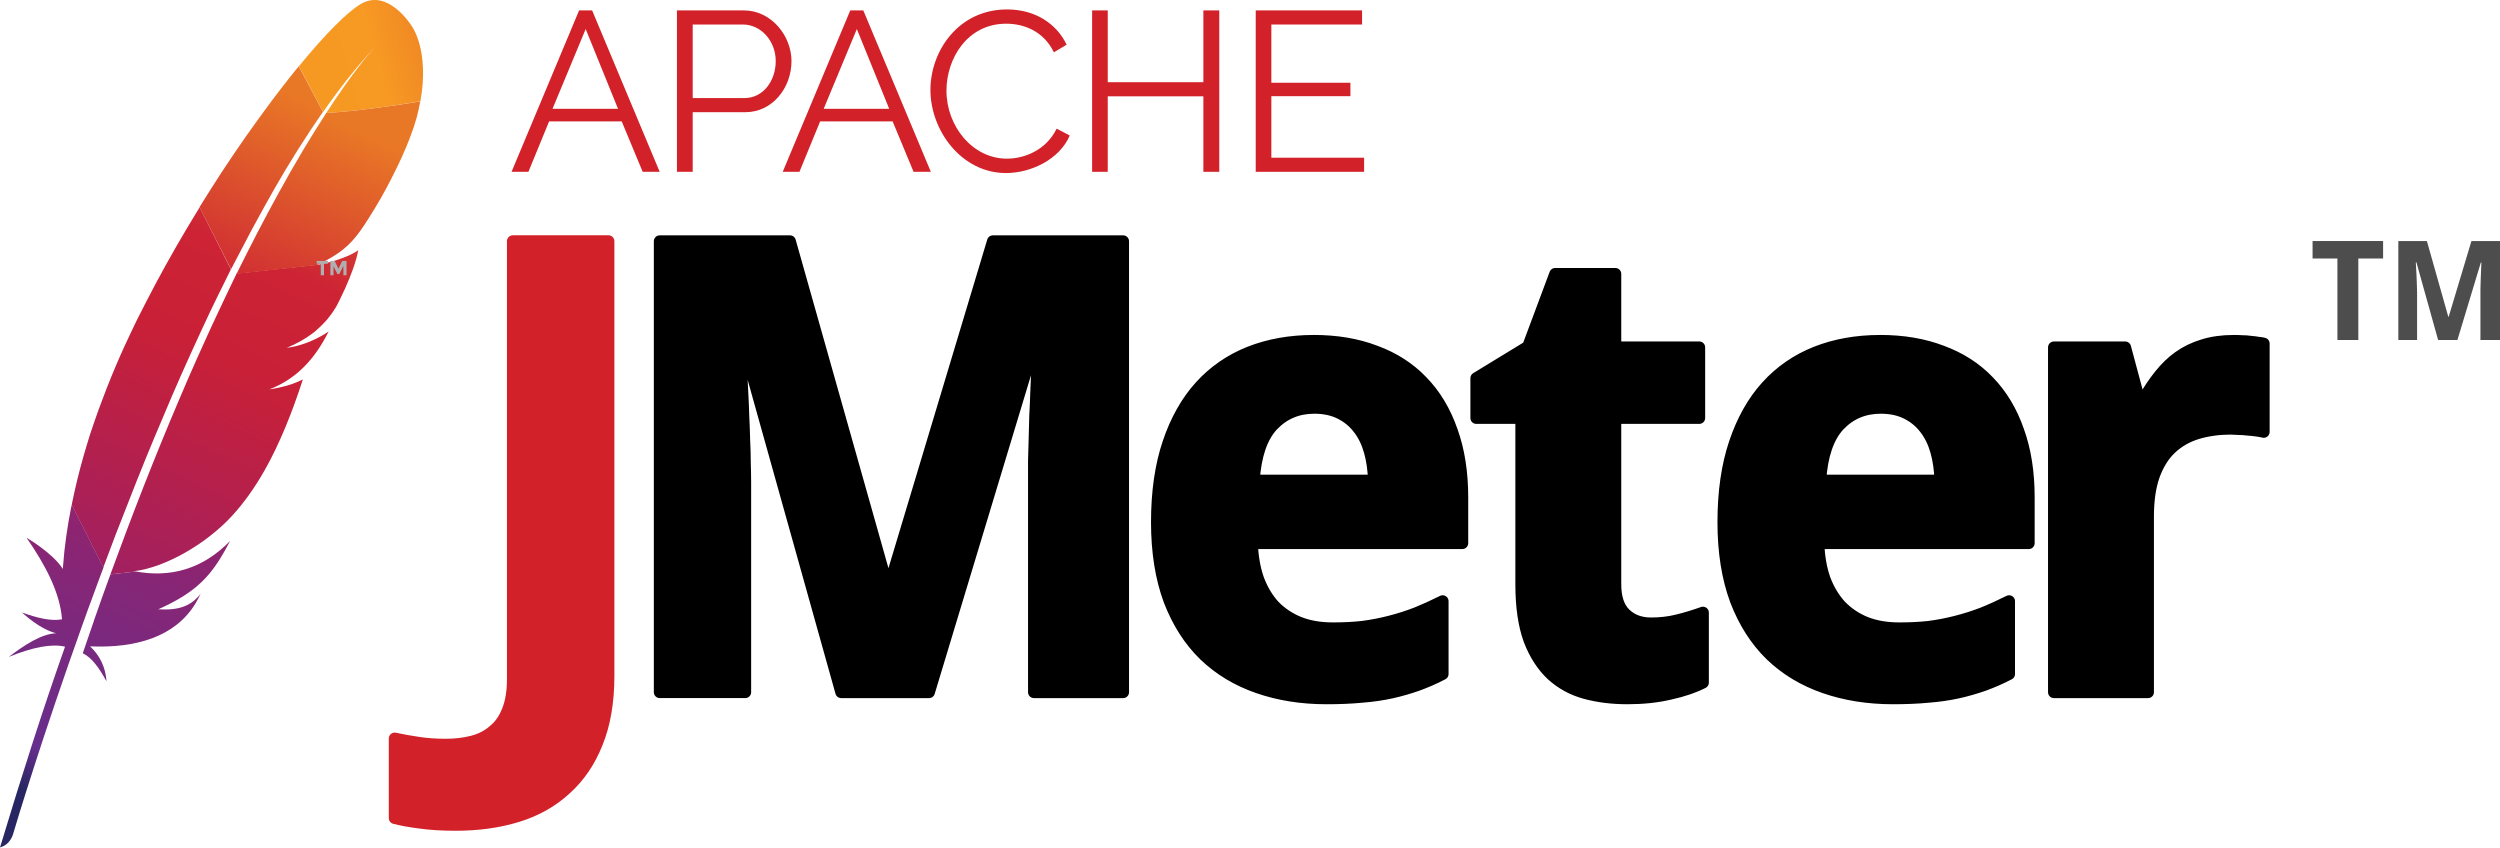
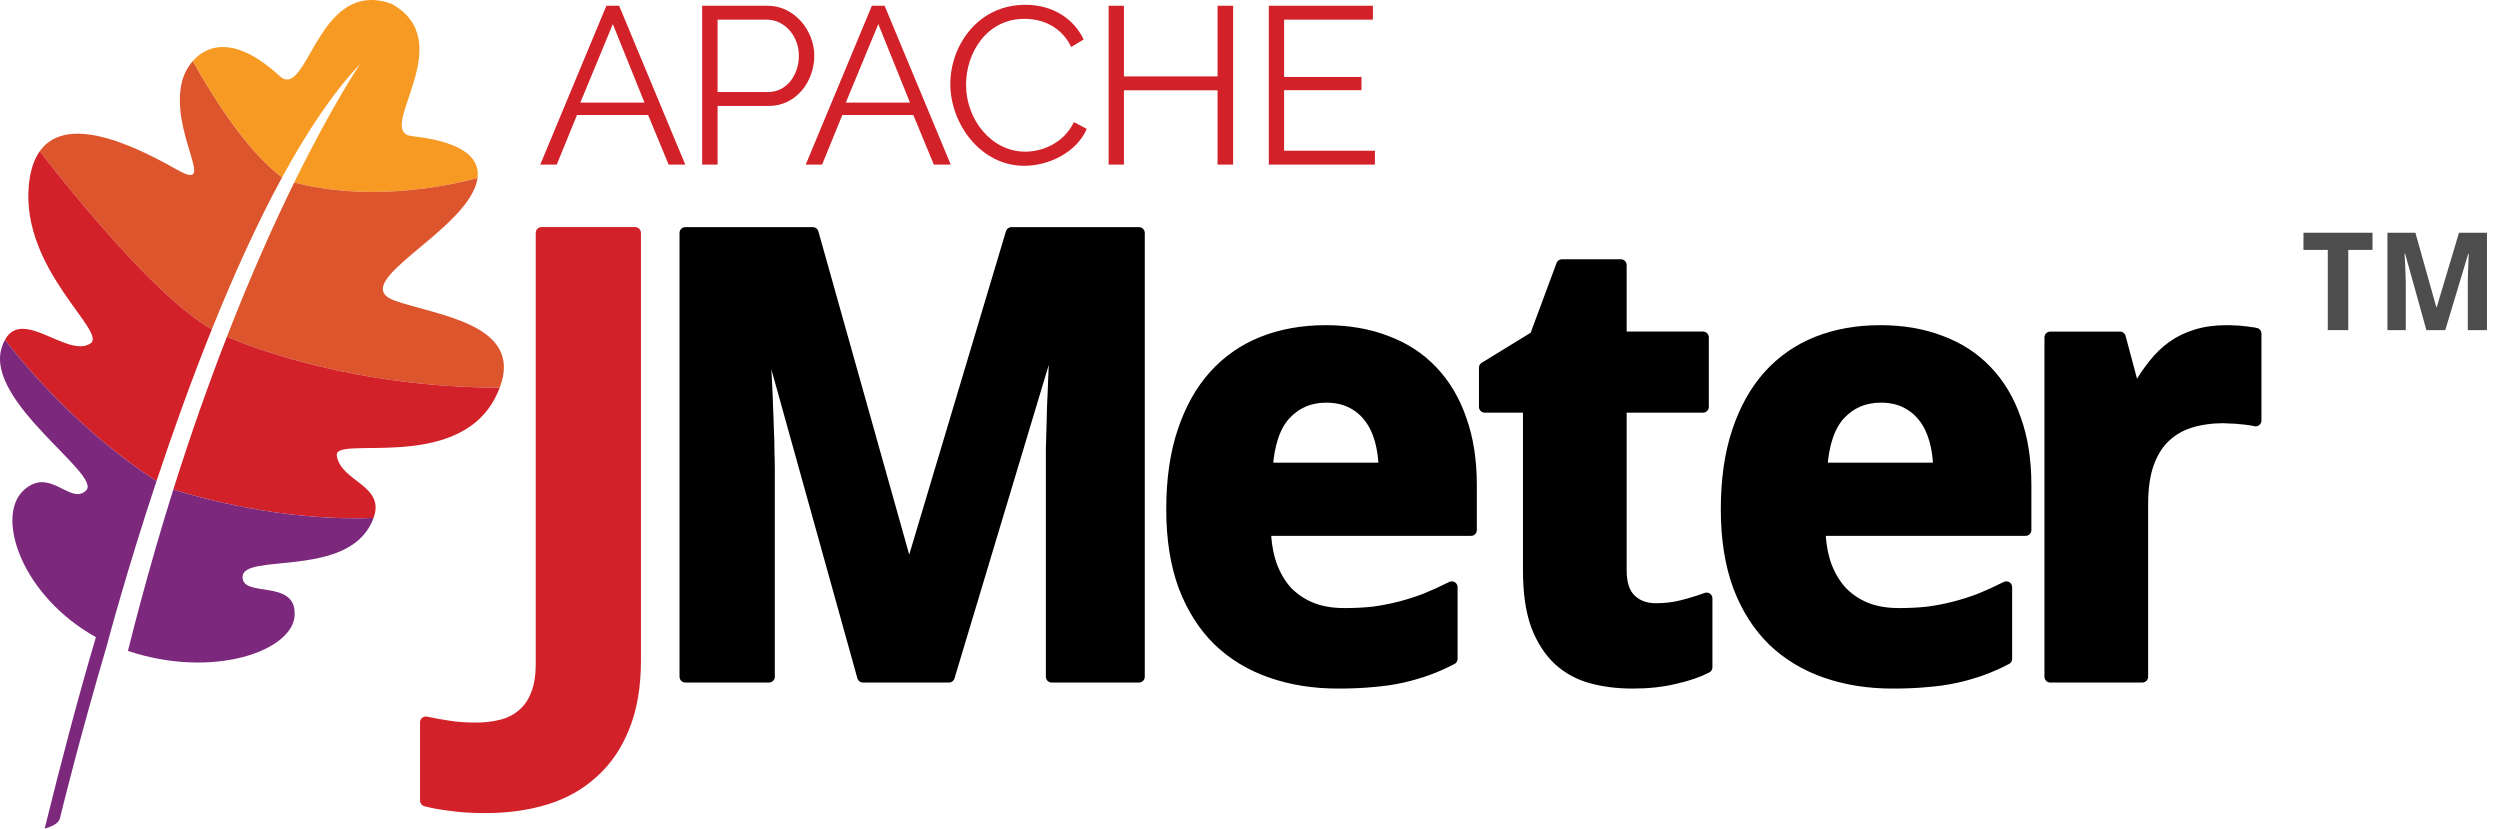
- <svg xmlns="http://www.w3.org/2000/svg" xmlns:xlink="http://www.w3.org/1999/xlink" width="260.479" height="88.298" id="svg2" version="1.1">
+ <svg xmlns="http://www.w3.org/2000/svg" xmlns:xlink="http://www.w3.org/1999/xlink" width="264.675" height="87.735" id="svg2" version="1.1" xml:space="preserve">
  <defs id="colors">
-     <linearGradient id="Label.foreground" fallback="textText">
-       <stop offset="0" stop-color="#000000" />
-       <stop offset="1" stop-color="#000000" />
+     <linearGradient id="Label.foreground" fallback="textText" gradientTransform="matrix(1.837,0,0,0.5387021,4.467414,0)" x1="270.273" y1="438.781" x2="360.966" y2="438.781" gradientUnits="userSpaceOnUse">
+       <stop offset="0" stop-color="#000000" id="stop1" />
+       <stop offset="1" stop-color="#000000" id="stop2" />
    </linearGradient>
    <linearGradient id="Label.disabledForeground" fallback="textInactiveText Button.disabledText">
-       <stop offset="0" stop-color="#4d4d4d" />
-       <stop offset="1" stop-color="#4d4d4d" />
+       <stop offset="0" stop-color="#4d4d4d" id="stop3" />
+       <stop offset="1" stop-color="#4d4d4d" id="stop4" />
    </linearGradient>
+     <style id="style1">
+       .cls-1 {
+         fill: #7c297d;
+       }
+ 
+       .cls-2 {
+         fill: #f79a23;
+       }
+ 
+       .cls-3 {
+         fill: #dd552c;
+       }
+ 
+       .cls-4 {
+         fill: #d22128;
+       }
+     </style>
+     <linearGradient xlink:href="#Label.disabledForeground" id="linearGradient4" gradientTransform="scale(0.8442288,1.184513)" x1="765.654" y1="123.163" x2="786.907" y2="123.163" gradientUnits="userSpaceOnUse" />
+     <linearGradient xlink:href="#Label.disabledForeground" id="linearGradient5" gradientTransform="scale(1.013588,0.9865946)" x1="659.247" y1="147.87" x2="684.763" y2="147.87" gradientUnits="userSpaceOnUse" />
  </defs>
  <defs id="defs4">
-     <linearGradient xlink:href="#SVGID_1_" id="linearGradient3736" gradientUnits="userSpaceOnUse" gradientTransform="matrix(0.4226,-0.9063,0.9063,0.4226,4226.976,-6584.594)" x1="-7708.797" y1="-803.36" x2="-7633.153" y2="-714.907" />
-     <linearGradient xlink:href="#SVGID_2_" id="linearGradient3738" gradientUnits="userSpaceOnUse" gradientTransform="matrix(0.4226,-0.9063,0.9063,0.4226,4226.976,-6584.594)" x1="-8268.639" y1="-813.123" x2="-7728.958" y2="-813.123" />
-     <linearGradient xlink:href="#SVGID_3_" id="linearGradient3740" gradientUnits="userSpaceOnUse" gradientTransform="matrix(0.4226,-0.9063,0.9063,0.4226,4226.976,-6584.594)" x1="-8203.492" y1="-758.994" x2="-7881.895" y2="-758.994" />
-     <linearGradient xlink:href="#SVGID_4_" id="linearGradient3742" gradientUnits="userSpaceOnUse" gradientTransform="matrix(0.4226,-0.9063,0.9063,0.4226,4226.976,-6584.594)" x1="-8238.328" y1="-818.152" x2="-7698.647" y2="-818.152" />
-     <linearGradient xlink:href="#SVGID_5_" id="linearGradient3744" gradientUnits="userSpaceOnUse" gradientTransform="matrix(0.4226,-0.9063,0.9063,0.4226,4226.976,-6584.594)" x1="-8198.968" y1="-810.851" x2="-7915.35" y2="-810.851" />
-     <linearGradient xlink:href="#SVGID_6_" id="linearGradient3746" gradientUnits="userSpaceOnUse" gradientTransform="matrix(0.4226,-0.9063,0.9063,0.4226,4226.976,-6584.594)" x1="-8238.328" y1="-762.297" x2="-7698.647" y2="-762.297" />
-     <linearGradient xlink:href="#SVGID_7_" id="linearGradient3748" gradientUnits="userSpaceOnUse" gradientTransform="matrix(0.4226,-0.9063,0.9063,0.4226,4226.976,-6584.594)" x1="-8271.806" y1="-765.071" x2="-7732.125" y2="-765.071" />
-     <linearGradient xlink:href="#SVGID_8_" id="linearGradient3750" gradientUnits="userSpaceOnUse" gradientTransform="matrix(0.4226,-0.9063,0.9063,0.4226,4226.976,-6584.594)" x1="-8238.328" y1="-745.685" x2="-7698.647" y2="-745.685" />
-     <linearGradient xlink:href="#SVGID_9_" id="linearGradient3752" gradientUnits="userSpaceOnUse" gradientTransform="matrix(0.4226,-0.9063,0.9063,0.4226,4226.976,-6584.594)" x1="-8238.328" y1="-747.586" x2="-7698.647" y2="-747.586" />
-     <linearGradient xlink:href="#SVGID_10_" id="linearGradient3754" gradientUnits="userSpaceOnUse" gradientTransform="matrix(0.4226,-0.9063,0.9063,0.4226,4226.976,-6584.594)" x1="-7935.143" y1="-747.967" x2="-7815.856" y2="-747.967" />
    <linearGradient xlink:href="#SVGID_5_" id="linearGradient9387" x1="580.104" y1="215.967" x2="634.469" y2="215.967" gradientUnits="userSpaceOnUse" />
    <linearGradient xlink:href="#SVGID_5_" id="linearGradient9389" x1="496.007" y1="216.752" x2="574.7" y2="216.752" gradientUnits="userSpaceOnUse" />
    <linearGradient xlink:href="#SVGID_5_" id="linearGradient9391" x1="433.142" y1="208.237" x2="491.823" y2="208.237" gradientUnits="userSpaceOnUse" />
    <linearGradient xlink:href="#SVGID_5_" id="linearGradient9393" x1="351.912" y1="216.752" x2="430.605" y2="216.752" gradientUnits="userSpaceOnUse" />
    <linearGradient xlink:href="#SVGID_5_" id="linearGradient9395" x1="225.437" y1="203.293" x2="344.311" y2="203.293" gradientUnits="userSpaceOnUse" />
  </defs>
-   <g id="layer1" transform="translate(-433.5881,-211.8528)">
+   <g id="layer1" transform="translate(-429.3917,-212.328)">
    <g id="g3347" transform="matrix(0.610567,0,0,0.610567,-671.8199,122.7514)" />
    <g id="g3349" transform="matrix(0.610567,0,0,0.610567,-671.8199,122.7514)" />
    <g id="g3351" transform="matrix(0.610567,0,0,0.610567,-671.8199,122.7514)" />
    <g id="g3353" transform="matrix(0.610567,0,0,0.610567,-671.8199,122.7514)" />
    <g id="g3355" transform="matrix(0.610567,0,0,0.610567,-671.8199,122.7514)" />
    <g id="g3357" transform="matrix(0.610567,0,0,0.610567,-671.8199,122.7514)" />
-     <g id="g3203" transform="matrix(0.164865,0,0,0.164865,427.1254,209.0463)">
-       <linearGradient id="SVGID_1_" gradientUnits="userSpaceOnUse" x1="-7708.797" y1="-803.36" x2="-7633.153" y2="-714.907" gradientTransform="matrix(0.4226,-0.9063,0.9063,0.4226,4226.976,-6584.594)">
-         <stop offset="0" style="stop-color:#F69923" id="stop3206" />
-         <stop offset="0.312" style="stop-color:#F79A23" id="stop3208" />
-         <stop offset="0.838" style="stop-color:#E97826" id="stop3210" />
-       </linearGradient>
-       <path style="fill:url(#linearGradient3736)" d="m 267.1,19.6 c -8.4,5 -22.4,19 -39,39.3 l 15.3,28.9 c 10.7,-15.4 21.7,-29.2 32.7,-41 0.8,-0.9 1.3,-1.4 1.3,-1.4 -0.4,0.5 -0.9,0.9 -1.3,1.4 -3.6,3.9 -14.4,16.5 -30.7,41.6 15.7,-0.8 39.8,-4 59.5,-7.4 5.9,-32.8 -5.7,-47.8 -5.7,-47.8 0,0 -14.8,-23.9 -32.1,-13.6 z" id="path3212" />
-       <path style="fill:none" d="m 241.1,184.4 c 0.1,0 0.2,0 0.3,-0.1 l -2.2,0.2 c -0.1,0.1 -0.3,0.1 -0.4,0.2 0.8,-0.1 1.6,-0.2 2.3,-0.3 z" id="path3214" />
-       <path style="fill:none" d="m 225.5,236.1 c -1.2,0.3 -2.5,0.5 -3.8,0.7 1.3,-0.2 2.6,-0.4 3.8,-0.7 z" id="path3216" />
-       <path style="fill:none" d="m 119.3,352.2 c 0.2,-0.4 0.3,-0.9 0.5,-1.3 3.4,-8.9 6.7,-17.5 10,-26 3.7,-9.4 7.4,-18.6 11,-27.5 3.8,-9.3 7.6,-18.4 11.3,-27.1 3.9,-9.2 7.7,-18 11.5,-26.5 3.1,-6.9 6.1,-13.6 9.1,-20.1 1,-2.2 2,-4.3 3,-6.4 2,-4.2 3.9,-8.3 5.8,-12.3 1.8,-3.7 3.5,-7.3 5.2,-10.9 0.6,-1.2 1.2,-2.4 1.7,-3.5 0.1,-0.2 0.2,-0.4 0.3,-0.6 l -1.9,0.2 -1.5,-2.9 c -0.1,0.3 -0.3,0.6 -0.4,0.9 -2.7,5.3 -5.4,10.7 -8,16.2 -1.5,3.1 -3,6.3 -4.6,9.5 -4.2,8.8 -8.3,17.6 -12.3,26.6 -4.1,9 -8.1,18.1 -12,27.1 -3.9,8.9 -7.6,17.8 -11.3,26.7 -3.7,8.9 -7.3,17.7 -10.8,26.5 -3.7,9.2 -7.3,18.3 -10.7,27.3 -0.8,2 -1.6,4.1 -2.3,6.1 -2.8,7.3 -5.5,14.4 -8.1,21.5 l 2.4,4.7 2.1,-0.2 c 0.1,-0.2 0.2,-0.4 0.2,-0.6 3.1,-9.5 6.5,-18.6 9.8,-27.4 z" id="path3218" />
-       <path style="fill:none" d="m 220.7,236.9 0,0 c 0,0 0,0 0,0 0,0 0,0 0,0 z" id="path3220" />
-       <path style="fill:#be202e" d="m 215.6,262.2 c -2,0.4 -4,0.7 -6,1 0,0 0,0 0,0 1,-0.1 2.1,-0.3 3.1,-0.5 1,-0.1 2,-0.3 2.9,-0.5 z" id="path3222" />
-       <path style="opacity:0.35;fill:#be202e" d="m 215.6,262.2 c -2,0.4 -4,0.7 -6,1 0,0 0,0 0,0 1,-0.1 2.1,-0.3 3.1,-0.5 1,-0.1 2,-0.3 2.9,-0.5 z" id="path3224" />
-       <path style="fill:#be202e" d="m 220.8,236.9 c 0,0 0,0 0,0 -0.1,0 -0.1,0 0,0 0.3,0 0.6,-0.1 0.9,-0.1 1.3,-0.2 2.6,-0.4 3.8,-0.7 -1.5,0.3 -3.1,0.5 -4.7,0.8 l 0,0 0,0 z" id="path3226" />
-       <path style="opacity:0.35;fill:#be202e" d="m 220.8,236.9 c 0,0 0,0 0,0 -0.1,0 -0.1,0 0,0 0.3,0 0.6,-0.1 0.9,-0.1 1.3,-0.2 2.6,-0.4 3.8,-0.7 -1.5,0.3 -3.1,0.5 -4.7,0.8 l 0,0 0,0 z" id="path3228" />
-       <linearGradient id="SVGID_2_" gradientUnits="userSpaceOnUse" x1="-8268.639" y1="-813.123" x2="-7728.958" y2="-813.123" gradientTransform="matrix(0.4226,-0.9063,0.9063,0.4226,4226.976,-6584.594)">
-         <stop offset="0.323" style="stop-color:#9E2064" id="stop3231" />
-         <stop offset="0.63" style="stop-color:#C92037" id="stop3233" />
-         <stop offset="0.751" style="stop-color:#CD2335" id="stop3235" />
-         <stop offset="1" style="stop-color:#E97826" id="stop3237" />
-       </linearGradient>
-       <path style="fill:url(#linearGradient3738)" d="m 198.2,162.4 c 4.7,-8.7 9.4,-17.2 14.1,-25.5 4.9,-8.6 9.9,-16.9 15,-25 0.3,-0.5 0.6,-1 0.9,-1.4 5,-7.9 10,-15.5 15.1,-22.8 L 228,58.9 c -1.1,1.4 -2.3,2.8 -3.5,4.3 -4.4,5.5 -9,11.4 -13.7,17.7 -5.3,7.1 -10.7,14.6 -16.3,22.5 -5.1,7.3 -10.3,15 -15.5,22.9 -4.4,6.8 -8.8,13.7 -13.2,20.8 -0.2,0.3 -0.3,0.5 -0.5,0.8 l 19.9,39.3 c 4.4,-8.3 8.7,-16.6 13,-24.8 z" id="path3239" />
-       <linearGradient id="SVGID_3_" gradientUnits="userSpaceOnUse" x1="-8203.492" y1="-758.994" x2="-7881.895" y2="-758.994" gradientTransform="matrix(0.4226,-0.9063,0.9063,0.4226,4226.976,-6584.594)">
-         <stop offset="0" style="stop-color:#282662" id="stop3242" />
-         <stop offset="9.548390e-02" style="stop-color:#662E8D" id="stop3244" />
-         <stop offset="0.788" style="stop-color:#9F2064" id="stop3246" />
-         <stop offset="0.949" style="stop-color:#CD2032" id="stop3248" />
-       </linearGradient>
-       <path style="fill:url(#linearGradient3740)" d="m 107.5,384.1 c -2.6,7.2 -5.3,14.6 -7.9,22.2 0,0.1 -0.1,0.2 -0.1,0.3 -0.4,1.1 -0.8,2.1 -1.1,3.2 -1.8,5.1 -3.3,9.7 -6.9,20.1 5.9,2.7 10.6,9.7 15,17.7 -0.5,-8.3 -3.9,-16.1 -10.4,-22.1 28.9,1.3 53.9,-6 66.7,-27.2 1.1,-1.9 2.2,-3.9 3.2,-6 -5.9,7.4 -13.1,10.6 -26.8,9.8 0,0 -0.1,0 -0.1,0 0,0 0.1,0 0.1,0 20.1,-9 30.2,-17.7 39.1,-32 2.1,-3.4 4.2,-7.1 6.3,-11.2 -17.6,18.1 -38,23.2 -59.5,19.3 L 109,380 c -0.5,1.4 -1,2.7 -1.5,4.1 z" id="path3250" />
-       <linearGradient id="SVGID_4_" gradientUnits="userSpaceOnUse" x1="-8238.328" y1="-818.152" x2="-7698.647" y2="-818.152" gradientTransform="matrix(0.4226,-0.9063,0.9063,0.4226,4226.976,-6584.594)">
-         <stop offset="0.323" style="stop-color:#9E2064" id="stop3253" />
-         <stop offset="0.63" style="stop-color:#C92037" id="stop3255" />
-         <stop offset="0.751" style="stop-color:#CD2335" id="stop3257" />
-         <stop offset="1" style="stop-color:#E97826" id="stop3259" />
-       </linearGradient>
-       <path style="fill:url(#linearGradient3742)" d="m 115,348 c 3.5,-9 7.1,-18.1 10.7,-27.3 3.5,-8.8 7.1,-17.6 10.8,-26.5 3.7,-8.9 7.5,-17.8 11.3,-26.7 3.9,-9.1 7.9,-18.1 12,-27.1 4,-8.9 8.2,-17.8 12.3,-26.6 1.5,-3.2 3,-6.3 4.6,-9.5 2.6,-5.4 5.3,-10.8 8,-16.2 0.1,-0.3 0.3,-0.6 0.4,-0.9 L 165.4,148 c -0.3,0.5 -0.6,1.1 -1,1.6 -4.6,7.6 -9.3,15.3 -13.8,23.2 -4.6,8 -9.1,16.1 -13.5,24.4 -3.7,7 -7.3,14 -10.9,21.1 -0.7,1.4 -1.4,2.9 -2.1,4.3 -4.3,8.9 -8.3,17.6 -11.8,25.9 -4,9.4 -7.5,18.4 -10.6,26.9 -2,5.6 -3.9,11 -5.6,16.2 -1.4,4.4 -2.7,8.9 -4,13.3 -3,10.4 -5.5,20.8 -7.6,31.2 l 20,39.5 c 2.6,-7.1 5.4,-14.2 8.1,-21.5 0.8,-2 1.6,-4 2.4,-6.1 z" id="path3261" />
-       <linearGradient id="SVGID_5_" gradientUnits="userSpaceOnUse" x1="-8198.968" y1="-810.851" x2="-7915.35" y2="-810.851" gradientTransform="matrix(0.4226,-0.9063,0.9063,0.4226,4226.976,-6584.594)">
-         <stop offset="0" style="stop-color:#282662" id="stop3264" />
-         <stop offset="9.548390e-02" style="stop-color:#662E8D" id="stop3266" />
-         <stop offset="0.788" style="stop-color:#9F2064" id="stop3268" />
-         <stop offset="0.949" style="stop-color:#CD2032" id="stop3270" />
-       </linearGradient>
-       <path style="fill:url(#linearGradient3744)" d="m 84.2,337.5 c -2.5,12.6 -4.3,25.2 -5.2,37.8 0,0.4 -0.1,0.9 -0.1,1.3 -6.2,-10 -23,-19.8 -22.9,-19.7 12,17.4 21.1,34.6 22.4,51.5 -6.4,1.3 -15.2,-0.6 -25.3,-4.3 10.6,9.7 18.5,12.4 21.6,13.1 -9.7,0.6 -19.8,7.3 -30,15 14.9,-6.1 27,-8.5 35.6,-6.5 -13.7,38.7 -27.4,81.5 -41.1,126.9 4.2,-1.2 6.7,-4.1 8.1,-7.9 2.4,-8.2 18.7,-62.2 44.1,-133.1 0.7,-2 1.5,-4 2.2,-6.1 0.2,-0.6 0.4,-1.1 0.6,-1.7 2.7,-7.4 5.5,-15 8.4,-22.8 0.7,-1.8 1.3,-3.5 2,-5.3 0,0 0,-0.1 0,-0.1 l -20,-39.5 c -0.2,0.5 -0.3,0.9 -0.4,1.4 z" id="path3272" />
-       <linearGradient id="SVGID_6_" gradientUnits="userSpaceOnUse" x1="-8238.328" y1="-762.297" x2="-7698.647" y2="-762.297" gradientTransform="matrix(0.4226,-0.9063,0.9063,0.4226,4226.976,-6584.594)">
-         <stop offset="0.323" style="stop-color:#9E2064" id="stop3275" />
-         <stop offset="0.63" style="stop-color:#C92037" id="stop3277" />
-         <stop offset="0.751" style="stop-color:#CD2335" id="stop3279" />
-         <stop offset="1" style="stop-color:#E97826" id="stop3281" />
-       </linearGradient>
-       <path style="fill:url(#linearGradient3746)" d="m 188.4,190.6 c -0.6,1.2 -1.1,2.3 -1.7,3.5 -1.7,3.6 -3.5,7.2 -5.2,10.9 -1.9,4 -3.8,8.1 -5.8,12.3 -1,2.1 -2,4.2 -3,6.4 -3,6.5 -6,13.2 -9.1,20.1 -3.8,8.5 -7.6,17.3 -11.5,26.5 -3.7,8.7 -7.5,17.8 -11.3,27.1 -3.6,8.9 -7.3,18 -11,27.5 -3.3,8.4 -6.6,17.1 -10,26 -0.2,0.4 -0.3,0.9 -0.5,1.3 -3.3,8.8 -6.7,17.9 -10.1,27.2 -0.1,0.2 -0.2,0.4 -0.2,0.6 l 16.1,-1.8 c -0.3,-0.1 -0.6,-0.1 -1,-0.2 19.3,-2.4 44.9,-16.8 61.4,-34.6 7.6,-8.2 14.5,-17.8 20.9,-29.1 4.8,-8.4 9.2,-17.7 13.5,-28.1 3.7,-9 7.3,-18.8 10.7,-29.4 -4.4,2.3 -9.5,4 -15.1,5.2 -1,0.2 -2,0.4 -3,0.6 -1,0.2 -2,0.3 -3.1,0.5 l 0,0 0,0 c 0,0 0,0 0,0 18,-6.9 29.3,-20.2 37.5,-36.6 -4.7,3.2 -12.4,7.4 -21.6,9.5 -1.2,0.3 -2.5,0.5 -3.8,0.7 -0.3,0 -0.6,0.1 -1,0.1 l 0,0 0,0 c 0,0 0,0 0,0 0,0 0,0 0,0 l 0,0 c 6.2,-2.6 11.5,-5.5 16.1,-9 1,-0.7 1.9,-1.5 2.8,-2.3 1.4,-1.2 2.7,-2.5 4,-3.8 0.8,-0.9 1.6,-1.7 2.4,-2.6 1.8,-2.1 3.5,-4.4 5,-6.9 0.5,-0.8 1,-1.5 1.4,-2.3 0.6,-1.2 1.2,-2.3 1.7,-3.4 2.5,-5 4.5,-9.5 6.1,-13.5 0.8,-2 1.5,-3.8 2.1,-5.5 0.2,-0.7 0.5,-1.3 0.7,-2 0.6,-1.9 1.2,-3.6 1.6,-5.1 0.6,-2.2 1,-4 1.2,-5.3 l 0,0 0,0 c -0.6,0.5 -1.3,1 -2.1,1.4 -5.4,3.2 -14.7,6.2 -22.2,7.6 l 14.8,-1.6 -14.8,1.6 c -0.1,0 -0.2,0 -0.3,0.1 -0.7,0.1 -1.5,0.2 -2.3,0.4 0.1,-0.1 0.3,-0.1 0.4,-0.2 l -50.6,5.5 c 0.1,0.4 0,0.6 -0.1,0.7 z" id="path3283" />
-       <linearGradient id="SVGID_7_" gradientUnits="userSpaceOnUse" x1="-8271.806" y1="-765.071" x2="-7732.125" y2="-765.071" gradientTransform="matrix(0.4226,-0.9063,0.9063,0.4226,4226.976,-6584.594)">
-         <stop offset="0.323" style="stop-color:#9E2064" id="stop3286" />
-         <stop offset="0.63" style="stop-color:#C92037" id="stop3288" />
-         <stop offset="0.751" style="stop-color:#CD2335" id="stop3290" />
-         <stop offset="1" style="stop-color:#E97826" id="stop3292" />
-       </linearGradient>
-       <path style="fill:url(#linearGradient3748)" d="m 245.4,88.4 c -4.5,6.9 -9.4,14.8 -14.7,23.6 -0.3,0.5 -0.6,0.9 -0.8,1.4 -4.6,7.7 -9.4,16.1 -14.5,25.4 -4.4,8 -9,16.5 -13.8,25.8 -4.2,8 -8.4,16.5 -12.9,25.5 l 50.6,-5.5 c 14.7,-6.8 21.3,-12.9 27.7,-21.8 1.7,-2.4 3.4,-5 5.1,-7.7 5.2,-8.1 10.3,-17 14.8,-25.9 4.4,-8.6 8.3,-17.1 11.2,-24.7 1.9,-4.9 3.4,-9.4 4.5,-13.4 0.9,-3.5 1.6,-6.8 2.2,-10 -19.6,3.3 -43.7,6.5 -59.4,7.3 z" id="path3294" />
-       <path style="fill:#be202e" d="m 212.7,262.8 c -1,0.2 -2,0.3 -3.1,0.5 l 0,0 c 1,-0.2 2,-0.4 3.1,-0.5 z" id="path3296" />
-       <path style="opacity:0.35;fill:#be202e" d="m 212.7,262.8 c -1,0.2 -2,0.3 -3.1,0.5 l 0,0 c 1,-0.2 2,-0.4 3.1,-0.5 z" id="path3298" />
-       <linearGradient id="SVGID_8_" gradientUnits="userSpaceOnUse" x1="-8238.328" y1="-745.685" x2="-7698.647" y2="-745.685" gradientTransform="matrix(0.4226,-0.9063,0.9063,0.4226,4226.976,-6584.594)">
-         <stop offset="0.323" style="stop-color:#9E2064" id="stop3301" />
-         <stop offset="0.63" style="stop-color:#C92037" id="stop3303" />
-         <stop offset="0.751" style="stop-color:#CD2335" id="stop3305" />
-         <stop offset="1" style="stop-color:#E97826" id="stop3307" />
-       </linearGradient>
-       <path style="fill:url(#linearGradient3750)" d="m 212.7,262.8 c -1,0.2 -2,0.3 -3.1,0.5 l 0,0 c 1,-0.2 2,-0.4 3.1,-0.5 z" id="path3309" />
-       <path style="fill:#be202e" d="m 220.7,236.9 c 0.3,0 0.6,-0.1 1,-0.1 -0.3,0 -0.6,0.1 -1,0.1 l 0,0 z" id="path3311" />
-       <path style="opacity:0.35;fill:#be202e" d="m 220.7,236.9 c 0.3,0 0.6,-0.1 1,-0.1 -0.3,0 -0.6,0.1 -1,0.1 l 0,0 z" id="path3313" />
-       <linearGradient id="SVGID_9_" gradientUnits="userSpaceOnUse" x1="-8238.328" y1="-747.586" x2="-7698.647" y2="-747.586" gradientTransform="matrix(0.4226,-0.9063,0.9063,0.4226,4226.976,-6584.594)">
-         <stop offset="0.323" style="stop-color:#9E2064" id="stop3316" />
-         <stop offset="0.63" style="stop-color:#C92037" id="stop3318" />
-         <stop offset="0.751" style="stop-color:#CD2335" id="stop3320" />
-         <stop offset="1" style="stop-color:#E97826" id="stop3322" />
-       </linearGradient>
-       <path style="fill:url(#linearGradient3752)" d="m 220.7,236.9 c 0.3,0 0.6,-0.1 1,-0.1 -0.3,0 -0.6,0.1 -1,0.1 l 0,0 z" id="path3324" />
-       <path style="fill:#be202e" d="m 220.8,236.9 c 0,0 0,0 0,0 l 0,0 0,0 0,0 c 0,0 0,0 0,0 z" id="path3326" />
-       <path style="opacity:0.35;fill:#be202e" d="m 220.8,236.9 c 0,0 0,0 0,0 l 0,0 0,0 0,0 c 0,0 0,0 0,0 z" id="path3328" />
-       <linearGradient id="SVGID_10_" gradientUnits="userSpaceOnUse" x1="-7935.143" y1="-747.967" x2="-7815.856" y2="-747.967" gradientTransform="matrix(0.4226,-0.9063,0.9063,0.4226,4226.976,-6584.594)">
-         <stop offset="0.323" style="stop-color:#9E2064" id="stop3331" />
-         <stop offset="0.63" style="stop-color:#C92037" id="stop3333" />
-         <stop offset="0.751" style="stop-color:#CD2335" id="stop3335" />
-         <stop offset="1" style="stop-color:#E97826" id="stop3337" />
-       </linearGradient>
-       <path style="fill:url(#linearGradient3754)" d="m 220.8,236.9 c 0,0 0,0 0,0 l 0,0 0,0 0,0 c 0,0 0,0 0,0 z" id="path3339" />
+     <path id="path3343" d="m 467.149,239.329 v 1.205 h -0.337 v -1.205 h -0.425 v -0.289 h 1.174 v 0.289 z" style="fill:#b0afb0;stroke-width:0.997" />
+     <path id="path3345" d="m 469.135,239.593 -0.4,0.816 h -0.2 l -0.4,-0.816 v 0.942 h -0.325 v -1.494 h 0.45 l 0.387,0.816 0.387,-0.816 h 0.45 v 1.494 h -0.325 v -0.942 z" style="fill:#b0afb0;stroke-width:0.997" />
+     <path id="path3718" style="font-style:normal;font-variant:normal;font-weight:bold;font-stretch:normal;font-size:160.722px;line-height:125%;font-family:'Droid Sans';-inkscape-font-specification:'Droid Sans Bold';letter-spacing:0px;word-spacing:0px;fill:#d22128;fill-opacity:1;stroke:#d22128;stroke-width:1.226;stroke-linejoin:round;stroke-miterlimit:4;stroke-dasharray:none;stroke-opacity:1" d="m 480.774,297.797 c -1.386,-10e-6 -2.601,-0.075 -3.645,-0.225 -1.045,-0.129 -1.929,-0.289 -2.654,-0.482 v -8.293 c 0.789,0.171 1.62,0.321 2.494,0.45 0.853,0.129 1.791,0.193 2.814,0.193 0.981,-1e-5 1.887,-0.107 2.718,-0.321 0.853,-0.214 1.588,-0.589 2.206,-1.125 0.64,-0.514 1.13,-1.211 1.471,-2.089 0.362,-0.879 0.544,-1.982 0.544,-3.311 v -45.612 h 9.913 v 45.29 c -2e-5,2.7 -0.394,5.025 -1.183,6.975 -0.767,1.95 -1.855,3.557 -3.262,4.822 -1.386,1.286 -3.048,2.229 -4.988,2.829 -1.94,0.6 -4.082,0.9 -6.427,0.9" />
+     <path fill="url(#Label.foreground)" stroke="url(#Label.foreground)" style="font-style:normal;font-variant:normal;font-weight:bold;font-stretch:normal;font-size:160.722px;line-height:125%;font-family:'Droid Sans';-inkscape-font-specification:'Droid Sans Bold';letter-spacing:0px;word-spacing:0px;fill:url(#Label.foreground);fill-opacity:1;stroke:url(#Label.foreground);stroke-width:1.226;stroke-linejoin:round;stroke-miterlimit:4;stroke-dasharray:none;stroke-opacity:1" d="m 501.946,236.987 v 46.987 h 8.862 v -21.862 c -4e-5,-0.6 -0.017,-1.272 -0.038,-2.022 -10e-6,-0.75 -0.021,-1.528 -0.064,-2.342 -0.021,-0.814 -0.046,-1.635 -0.089,-2.47 -0.021,-0.836 -0.059,-1.652 -0.102,-2.445 -0.085,-1.843 -0.19,-3.75 -0.318,-5.721 h 0.293 l 10.263,36.863 h 9.104 l 11.065,-36.799 h 0.255 c -0.064,1.95 -0.131,3.819 -0.216,5.619 -0.021,0.771 -0.059,1.566 -0.102,2.381 -0.021,0.814 -0.042,1.613 -0.064,2.406 -0.021,0.793 -0.042,1.546 -0.064,2.253 -4e-5,0.707 -4e-5,1.337 0,1.894 v 22.246 h 9.244 v -46.987 h -13.497 l -10.747,35.929 h -0.191 L 515.443,236.987 Z m 92.81,3.405 -2.814,7.577 -5.361,3.289 v 4.147 h 4.66 v 17.318 c 0,2.314 0.273,4.243 0.828,5.785 0.576,1.521 1.362,2.739 2.343,3.661 0.981,0.9 2.146,1.543 3.489,1.907 1.343,0.364 2.786,0.538 4.342,0.538 1.599,0 3.075,-0.152 4.418,-0.474 1.364,-0.3 2.496,-0.693 3.412,-1.165 v -7.296 c -0.895,0.321 -1.774,0.592 -2.648,0.806 -0.853,0.214 -1.766,0.32 -2.725,0.32 -1.109,10e-6 -2.005,-0.334 -2.687,-0.998 -0.682,-0.664 -1.019,-1.692 -1.019,-3.085 v -17.318 h 8.697 v -7.36 h -8.697 v -7.654 z m -25.033,6.976 c -2.43,4e-5 -4.643,0.398 -6.647,1.19 -1.983,0.793 -3.69,1.973 -5.119,3.558 -1.407,1.564 -2.509,3.531 -3.298,5.888 -0.789,2.357 -1.184,5.106 -1.184,8.256 0,3.107 0.433,5.826 1.286,8.141 0.874,2.293 2.085,4.2 3.642,5.721 1.556,1.5 3.411,2.616 5.564,3.366 2.153,0.75 4.509,1.126 7.067,1.126 1.322,0 2.533,-0.046 3.642,-0.154 1.108,-0.086 2.148,-0.234 3.107,-0.448 0.959,-0.214 1.859,-0.481 2.712,-0.781 0.874,-0.321 1.745,-0.702 2.598,-1.152 v -7.59 c -0.938,0.471 -1.855,0.89 -2.75,1.254 -0.895,0.343 -1.808,0.635 -2.725,0.87 -0.917,0.236 -1.859,0.422 -2.839,0.55 -0.959,0.107 -1.981,0.154 -3.069,0.154 -1.3,1e-5 -2.466,-0.194 -3.489,-0.602 -1.002,-0.407 -1.873,-0.991 -2.598,-1.741 -0.703,-0.771 -1.25,-1.71 -1.655,-2.803 -0.384,-1.114 -0.594,-2.353 -0.637,-3.725 h 21.799 v -4.761 c -4e-5,-2.614 -0.358,-4.923 -1.082,-6.937 -0.704,-2.036 -1.726,-3.753 -3.069,-5.145 -1.322,-1.393 -2.945,-2.442 -4.864,-3.149 -1.897,-0.729 -4.026,-1.088 -6.392,-1.088 z m 58.711,0 c -2.43,4e-5 -4.643,0.398 -6.647,1.19 -1.983,0.793 -3.69,1.973 -5.119,3.558 -1.407,1.564 -2.509,3.531 -3.298,5.888 -0.789,2.357 -1.184,5.106 -1.184,8.256 0,3.107 0.433,5.826 1.286,8.141 0.874,2.293 2.085,4.2 3.642,5.721 1.556,1.5 3.411,2.616 5.564,3.366 2.153,0.75 4.509,1.126 7.067,1.126 1.322,0 2.533,-0.046 3.642,-0.154 1.108,-0.086 2.148,-0.234 3.107,-0.448 0.959,-0.214 1.859,-0.481 2.712,-0.781 0.874,-0.321 1.745,-0.702 2.598,-1.152 v -7.59 c -0.938,0.471 -1.855,0.89 -2.75,1.254 -0.895,0.343 -1.808,0.635 -2.725,0.87 -0.917,0.236 -1.859,0.422 -2.839,0.55 -0.959,0.107 -1.981,0.154 -3.069,0.154 -1.3,1e-5 -2.466,-0.194 -3.489,-0.602 -1.002,-0.407 -1.86,-0.991 -2.585,-1.741 -0.703,-0.771 -1.263,-1.71 -1.668,-2.803 -0.384,-1.114 -0.594,-2.353 -0.637,-3.725 h 21.799 v -4.761 c -4e-5,-2.614 -0.358,-4.923 -1.082,-6.937 -0.704,-2.036 -1.726,-3.753 -3.069,-5.145 -1.322,-1.393 -2.945,-2.442 -4.864,-3.149 -1.897,-0.729 -4.026,-1.088 -6.392,-1.088 z m 36.658,0 c -1.194,4e-5 -2.258,0.148 -3.196,0.448 -0.917,0.279 -1.75,0.68 -2.496,1.216 -0.725,0.514 -1.377,1.157 -1.974,1.907 -0.597,0.75 -1.156,1.575 -1.668,2.496 h -0.484 l -1.439,-5.389 h -7.385 v 35.929 h 9.753 v -18.291 c -2e-5,-1.693 0.206,-3.118 0.611,-4.275 0.426,-1.179 1.011,-2.122 1.757,-2.829 0.767,-0.729 1.68,-1.253 2.725,-1.574 1.066,-0.321 2.218,-0.486 3.476,-0.486 0.213,5e-5 0.482,0.017 0.802,0.038 0.32,3e-5 0.635,0.021 0.955,0.064 0.341,0.021 0.669,0.06 0.968,0.102 0.298,0.043 0.53,0.085 0.7,0.128 v -9.203 c -0.128,-0.043 -0.317,-0.068 -0.573,-0.09 -0.235,-0.043 -0.504,-0.081 -0.802,-0.102 -0.277,-0.043 -0.572,-0.064 -0.891,-0.064 -0.298,-0.021 -0.585,-0.026 -0.84,-0.026 z m -95.306,6.976 c 1.023,2e-5 1.919,0.19 2.687,0.576 0.767,0.386 1.411,0.914 1.923,1.6 0.512,0.664 0.89,1.459 1.146,2.381 0.256,0.921 0.399,1.928 0.42,3.021 h -12.44 c 0.171,-2.614 0.818,-4.526 1.948,-5.747 1.151,-1.221 2.59,-1.83 4.316,-1.83 z m 58.711,0 c 1.023,2e-5 1.919,0.19 2.687,0.576 0.767,0.386 1.411,0.914 1.923,1.6 0.512,0.664 0.89,1.459 1.146,2.381 0.256,0.921 0.399,1.928 0.42,3.021 h -12.44 c 0.171,-2.614 0.818,-4.526 1.948,-5.747 1.151,-1.221 2.59,-1.83 4.316,-1.83 z" id="path3720" />
+     <g style="font-style:normal;font-variant:normal;font-weight:bold;font-stretch:normal;font-size:35.265px;line-height:125%;font-family:sans-serif;-inkscape-font-specification:'Sans Bold';letter-spacing:0px;word-spacing:0px;fill:#4d4d4d;fill-opacity:1;stroke:none" id="text3756" transform="matrix(0.4074522,0,0,0.4095885,409.8875,177.2124)">
+       <path d="m 658.028,171.062 h -5.321 V 150.331 h -6.319 v -4.443 h 17.942 v 4.443 h -6.302 v 20.732" fill="url(#Label.disabledForeground)" style="font-family:'Droid Sans';-inkscape-font-specification:'Droid Sans Bold';fill:url(#linearGradient4)" id="path3879" />
+       <path d="m 678.329,171.062 -5.527,-19.75 h -0.155 c 0.069,1.056 0.126,2.078 0.172,3.065 0.023,0.425 0.04,0.861 0.052,1.309 0.023,0.448 0.04,0.89 0.052,1.326 0.023,0.436 0.034,0.855 0.034,1.257 0.011,0.402 0.017,0.763 0.017,1.085 v 11.709 h -4.77 v -25.174 h 7.266 l 5.441,19.251 h 0.103 l 5.786,-19.251 h 7.266 v 25.174 h -4.976 v -11.916 c -2e-5,-0.298 -2e-5,-0.637 0,-1.016 0.011,-0.379 0.023,-0.781 0.034,-1.205 0.011,-0.425 0.023,-0.855 0.034,-1.291 0.023,-0.436 0.04,-0.861 0.052,-1.274 0.046,-0.964 0.086,-1.969 0.121,-3.013 h -0.138 l -5.958,19.716 h -4.907" fill="url(#Label.disabledForeground)" style="font-family:'Droid Sans';-inkscape-font-specification:'Droid Sans Bold';fill:url(#linearGradient5)" id="path3881" />
    </g>
-     <path id="path3343" d="m 467.347,239.329 v 1.205 h -0.339 v -1.205 h -0.427 v -0.289 h 1.18 v 0.289 h -0.414 z" style="fill:#b0afb0" />
-     <path id="path3345" d="m 469.343,239.593 -0.402,0.816 h -0.201 l -0.402,-0.816 v 0.942 h -0.326 v -1.494 h 0.452 l 0.389,0.816 0.389,-0.816 h 0.452 v 1.494 h -0.326 v -0.942 z" style="fill:#b0afb0" />
-     <path id="path3718" style="font-size:160.722px;font-style:normal;font-variant:normal;font-weight:bold;font-stretch:normal;line-height:125%;letter-spacing:0px;word-spacing:0px;fill:#d22128;fill-opacity:1;stroke:#d22128;stroke-width:1.229;stroke-linejoin:round;stroke-miterlimit:4;stroke-opacity:1;stroke-dasharray:none;font-family:Droid Sans;-inkscape-font-specification:Droid Sans Bold" d="m 481.044,297.797 c -1.393,-10e-6 -2.614,-0.075 -3.664,-0.225 -1.05,-0.129 -1.939,-0.289 -2.668,-0.482 l 0,-8.293 c 0.793,0.171 1.629,0.321 2.507,0.45 0.857,0.129 1.8,0.193 2.829,0.193 0.986,-1e-5 1.896,-0.107 2.732,-0.321 0.857,-0.214 1.596,-0.589 2.218,-1.125 0.643,-0.514 1.136,-1.211 1.479,-2.089 0.364,-0.879 0.546,-1.982 0.546,-3.311 l 0,-45.612 9.965,0 0,45.29 c -2e-5,2.7 -0.396,5.025 -1.189,6.975 -0.771,1.95 -1.864,3.557 -3.279,4.822 -1.393,1.286 -3.064,2.229 -5.014,2.829 -1.95,0.6 -4.104,0.9 -6.461,0.9" />
-     <path fill="url(#Label.foreground)" stroke="url(#Label.foreground)" style="font-size:160.722px;font-style:normal;font-variant:normal;font-weight:bold;font-stretch:normal;line-height:125%;letter-spacing:0px;word-spacing:0px;fill-opacity:1;stroke-width:1.229;stroke-linejoin:round;stroke-miterlimit:4;stroke-opacity:1;stroke-dasharray:none;font-family:Droid Sans;-inkscape-font-specification:Droid Sans Bold" d="m 502.327,236.987 0,46.987 8.909,0 0,-21.862 c -4e-5,-0.6 -0.017,-1.272 -0.038,-2.022 -1e-5,-0.75 -0.021,-1.528 -0.064,-2.342 -0.021,-0.814 -0.047,-1.635 -0.09,-2.47 -0.021,-0.836 -0.06,-1.652 -0.102,-2.445 -0.086,-1.843 -0.191,-3.75 -0.32,-5.721 l 0.294,0 10.317,36.863 9.152,0 11.123,-36.799 0.256,0 c -0.064,1.95 -0.132,3.819 -0.218,5.619 -0.021,0.771 -0.06,1.566 -0.102,2.381 -0.021,0.814 -0.043,1.613 -0.064,2.406 -0.021,0.793 -0.043,1.546 -0.064,2.253 -4e-5,0.707 -4e-5,1.337 0,1.894 l 0,22.246 9.293,0 0,-46.987 -13.568,0 -10.803,35.929 -0.192,0 -10.15,-35.929 -13.568,0 z m 93.297,3.405 -2.829,7.577 -5.389,3.289 0,4.147 4.685,0 0,17.318 c 0,2.314 0.275,4.243 0.832,5.785 0.579,1.521 1.369,2.739 2.355,3.661 0.986,0.9 2.157,1.543 3.507,1.907 1.35,0.364 2.8,0.538 4.365,0.538 1.607,0 3.091,-0.152 4.441,-0.474 1.371,-0.3 2.509,-0.693 3.43,-1.165 l 0,-7.296 c -0.9,0.321 -1.784,0.592 -2.662,0.806 -0.857,0.214 -1.775,0.32 -2.739,0.32 -1.114,10e-6 -2.015,-0.334 -2.701,-0.998 -0.686,-0.664 -1.024,-1.692 -1.024,-3.085 l 0,-17.318 8.742,0 0,-7.36 -8.742,0 0,-7.654 -6.272,0 z m -25.164,6.976 c -2.443,4e-5 -4.667,0.398 -6.681,1.19 -1.993,0.793 -3.71,1.973 -5.145,3.558 -1.414,1.564 -2.522,3.531 -3.315,5.888 -0.793,2.357 -1.19,5.106 -1.19,8.256 0,3.107 0.436,5.826 1.293,8.141 0.879,2.293 2.096,4.2 3.661,5.721 1.564,1.5 3.429,2.616 5.593,3.366 2.164,0.75 4.532,1.126 7.104,1.126 1.329,0 2.546,-0.046 3.661,-0.154 1.114,-0.086 2.159,-0.234 3.123,-0.448 0.964,-0.214 1.869,-0.481 2.726,-0.781 0.879,-0.321 1.754,-0.702 2.611,-1.152 l 0,-7.59 c -0.943,0.471 -1.865,0.89 -2.765,1.254 -0.9,0.343 -1.818,0.635 -2.739,0.87 -0.921,0.236 -1.869,0.422 -2.854,0.55 -0.964,0.107 -1.992,0.154 -3.085,0.154 -1.307,1e-5 -2.479,-0.194 -3.507,-0.602 -1.007,-0.407 -1.883,-0.991 -2.611,-1.741 -0.707,-0.771 -1.257,-1.71 -1.664,-2.803 -0.386,-1.114 -0.597,-2.353 -0.64,-3.725 l 21.913,0 0,-4.761 c -4e-5,-2.614 -0.359,-4.923 -1.088,-6.937 -0.707,-2.036 -1.735,-3.753 -3.085,-5.145 -1.329,-1.393 -2.961,-2.442 -4.889,-3.149 -1.907,-0.729 -4.047,-1.088 -6.425,-1.088 z m 59.019,0 c -2.443,4e-5 -4.667,0.398 -6.681,1.19 -1.993,0.793 -3.71,1.973 -5.145,3.558 -1.414,1.564 -2.522,3.531 -3.315,5.888 -0.793,2.357 -1.19,5.106 -1.19,8.256 0,3.107 0.436,5.826 1.293,8.141 0.879,2.293 2.096,4.2 3.661,5.721 1.564,1.5 3.429,2.616 5.593,3.366 2.164,0.75 4.532,1.126 7.104,1.126 1.329,0 2.546,-0.046 3.661,-0.154 1.114,-0.086 2.159,-0.234 3.123,-0.448 0.964,-0.214 1.869,-0.481 2.726,-0.781 0.879,-0.321 1.754,-0.702 2.611,-1.152 l 0,-7.59 c -0.943,0.471 -1.865,0.89 -2.765,1.254 -0.9,0.343 -1.818,0.635 -2.739,0.87 -0.921,0.236 -1.869,0.422 -2.854,0.55 -0.964,0.107 -1.992,0.154 -3.085,0.154 -1.307,1e-5 -2.479,-0.194 -3.507,-0.602 -1.007,-0.407 -1.87,-0.991 -2.598,-1.741 -0.707,-0.771 -1.27,-1.71 -1.677,-2.803 -0.386,-1.114 -0.597,-2.353 -0.64,-3.725 l 21.913,0 0,-4.761 c -4e-5,-2.614 -0.359,-4.923 -1.088,-6.937 -0.707,-2.036 -1.735,-3.753 -3.085,-5.145 -1.329,-1.393 -2.961,-2.442 -4.889,-3.149 -1.907,-0.729 -4.047,-1.088 -6.425,-1.088 z m 36.85,0 c -1.2,4e-5 -2.27,0.148 -3.213,0.448 -0.921,0.279 -1.759,0.68 -2.509,1.216 -0.729,0.514 -1.384,1.157 -1.984,1.907 -0.6,0.75 -1.162,1.575 -1.677,2.496 l -0.486,0 -1.446,-5.389 -7.424,0 0,35.929 9.805,0 0,-18.291 c -2e-5,-1.693 0.207,-3.118 0.614,-4.275 0.429,-1.179 1.016,-2.122 1.766,-2.829 0.771,-0.729 1.689,-1.253 2.739,-1.574 1.071,-0.321 2.23,-0.486 3.494,-0.486 0.214,5e-5 0.485,0.017 0.806,0.038 0.321,3e-5 0.639,0.021 0.96,0.064 0.343,0.021 0.673,0.06 0.973,0.102 0.3,0.043 0.533,0.085 0.704,0.128 l 0,-9.203 c -0.129,-0.043 -0.319,-0.068 -0.576,-0.09 -0.236,-0.043 -0.506,-0.081 -0.806,-0.102 -0.279,-0.043 -0.575,-0.064 -0.896,-0.064 -0.3,-0.021 -0.588,-0.026 -0.845,-0.026 z m -95.805,6.976 c 1.029,2e-5 1.929,0.19 2.701,0.576 0.771,0.386 1.418,0.914 1.933,1.6 0.514,0.664 0.895,1.459 1.152,2.381 0.257,0.921 0.401,1.928 0.422,3.021 l -12.505,0 c 0.171,-2.614 0.823,-4.526 1.958,-5.747 1.157,-1.221 2.603,-1.83 4.339,-1.83 z m 59.019,0 c 1.029,2e-5 1.929,0.19 2.701,0.576 0.771,0.386 1.418,0.914 1.933,1.6 0.514,0.664 0.895,1.459 1.152,2.381 0.257,0.921 0.401,1.928 0.422,3.021 l -12.505,0 c 0.171,-2.614 0.823,-4.526 1.958,-5.747 1.157,-1.221 2.603,-1.83 4.339,-1.83 z" id="path3720" />
-     <g style="font-size:35.265px;font-style:normal;font-variant:normal;font-weight:bold;font-stretch:normal;line-height:125%;letter-spacing:0px;word-spacing:0px;fill:#4d4d4d;fill-opacity:1;stroke:none;font-family:sans-serif;-inkscape-font-specification:Sans Bold" id="text3756" transform="matrix(0.4095885,0,0,0.4095885,409.7852,177.2124)">
-       <path d="m 658.028,171.062 -5.321,0 0,-20.732 -6.319,0 0,-4.443 17.942,0 0,4.443 -6.302,0 0,20.732" fill="url(#Label.disabledForeground)" style="font-family:Droid Sans;-inkscape-font-specification:Droid Sans Bold" id="path3879" />
-       <path d="m 678.329,171.062 -5.527,-19.75 -0.155,0 c 0.069,1.056 0.126,2.078 0.172,3.065 0.023,0.425 0.04,0.861 0.052,1.309 0.023,0.448 0.04,0.89 0.052,1.326 0.023,0.436 0.034,0.855 0.034,1.257 0.011,0.402 0.017,0.763 0.017,1.085 l 0,11.709 -4.77,0 0,-25.174 7.266,0 5.441,19.251 0.103,0 5.786,-19.251 7.266,0 0,25.174 -4.976,0 0,-11.916 c -2e-5,-0.298 -2e-5,-0.637 0,-1.016 0.011,-0.379 0.023,-0.781 0.034,-1.205 0.011,-0.425 0.023,-0.855 0.034,-1.291 0.023,-0.436 0.04,-0.861 0.052,-1.274 0.046,-0.964 0.086,-1.969 0.121,-3.013 l -0.138,0 -5.958,19.716 -4.907,0" fill="url(#Label.disabledForeground)" style="font-family:Droid Sans;-inkscape-font-specification:Droid Sans Bold" id="path3881" />
-     </g>
-     <g id="g8126" transform="matrix(0.1427668,0,0,0.1427668,453.6801,190.1652)">
+     <g id="g8126" transform="matrix(0.1420222,0,0,0.1427668,453.5534,190.1652)">
      <g id="g8128">
-         <path style="fill:#d22128" d="m 232.6,277.3 49.3,-117.8 h 9.5 l 49.3,117.8 H 328.3 L 313,240.5 h -53 l -15.1,36.8 h -12.3 z m 54.1,-104.2 -24.2,58.2 h 47.8 l -23.6,-58.2 z" id="path8130" />
-         <path style="fill:#d22128" d="M 353.3,277.3 V 159.5 h 48.8 c 20.2,0 34.8,18.7 34.8,37 0,19.2 -13.6,37.3 -33.8,37.3 h -38.3 v 43.5 h -11.5 z m 11.5,-53.8 h 37.7 c 13.9,0 22.9,-12.8 22.9,-27 0,-14.8 -10.9,-26.7 -23.9,-26.7 h -36.7 v 53.7 z" id="path8132" />
-         <path style="fill:#d22128" d="m 430.5,277.3 49.3,-117.8 h 9.5 l 49.3,117.8 H 526 l -15.3,-36.8 h -52.9 l -15.1,36.8 h -12.2 z m 54.1,-104.2 -24.2,58.2 h 47.8 l -23.6,-58.2 z" id="path8134" />
+         <path style="fill:#d22128" d="m 232.6,277.3 49.3,-117.8 h 9.5 l 49.3,117.8 H 328.3 L 313,240.5 h -53 l -15.1,36.8 z m 54.1,-104.2 -24.2,58.2 h 47.8 z" id="path8130" />
+         <path style="fill:#d22128" d="M 353.3,277.3 V 159.5 h 48.8 c 20.2,0 34.8,18.7 34.8,37 0,19.2 -13.6,37.3 -33.8,37.3 h -38.3 v 43.5 z m 11.5,-53.8 h 37.7 c 13.9,0 22.9,-12.8 22.9,-27 0,-14.8 -10.9,-26.7 -23.9,-26.7 h -36.7 z" id="path8132" />
+         <path style="fill:#d22128" d="m 430.5,277.3 49.3,-117.8 h 9.5 l 49.3,117.8 H 526 l -15.3,-36.8 h -52.9 l -15.1,36.8 z m 54.1,-104.2 -24.2,58.2 h 47.8 z" id="path8134" />
        <path style="fill:#d22128" d="m 594.2,158.8 c 20.9,0 36.2,10.6 43.5,25.7 l -9.3,5.6 c -7.5,-15.6 -22.1,-20.9 -34.8,-20.9 -28.2,0 -43.6,25.2 -43.6,48.9 0,26 19.1,49.6 44.1,49.6 13.3,0 28.9,-6.6 36.3,-21.9 l 9.6,5 c -7.6,17.6 -28.5,27.4 -46.6,27.4 -32.3,0 -55.1,-30.9 -55.1,-60.7 0,-28.3 20.4,-58.7 55.9,-58.7 z" id="path8136" />
-         <path style="fill:#d22128" d="m 749.1,159.5 v 117.8 h -11.6 v -55.1 h -69.8 v 55.1 H 656.3 V 159.5 h 11.4 v 52.4 h 69.8 v -52.4 h 11.6 z" id="path8138" />
-         <path style="fill:#d22128" d="m 854.8,267 v 10.3 H 775.7 V 159.5 h 77.6 v 10.3 h -66.2 v 42.5 h 57.7 v 9.8 H 787.1 V 267 h 67.7 z" id="path8140" />
+         <path style="fill:#d22128" d="m 749.1,159.5 v 117.8 h -11.6 v -55.1 h -69.8 v 55.1 H 656.3 V 159.5 h 11.4 v 52.4 h 69.8 v -52.4 z" id="path8138" />
+         <path style="fill:#d22128" d="m 854.8,267 v 10.3 H 775.7 V 159.5 h 77.6 v 10.3 h -66.2 v 42.5 h 57.7 v 9.8 H 787.1 V 267 Z" id="path8140" />
      </g>
    </g>
    <g id="g8326" transform="translate(132.4205,222.1297)" />
    <g id="g8328" transform="translate(132.4205,222.1297)" />
    <g id="g8330" transform="translate(132.4205,222.1297)" />
    <g id="g8332" transform="translate(132.4205,222.1297)" />
    <g id="g8334" transform="translate(132.4205,222.1297)" />
    <g id="g8336" transform="translate(132.4205,222.1297)" />
+     <g id="g4" transform="matrix(0.08794689,0,0,0.08840799,427.4839,211.9914)">
+       <path class="cls-3" d="M 276.709,398.152 C 302.237,335.027 330.72,272.027 361.282,216.188 315.661,182.303 271.855,109.235 253.856,76.861 247.392,84.205 243.196,92.663 241.293,99.545 224.337,160.766 284.695,234.695 236.08,207.684 195.574,185.176 104.364,135.887 69.573,184.877 108.538,234.942 210.451,360.904 276.709,398.152 Z" id="path1" />
+       <path class="cls-2" d="m 361.282,216.188 c 29.614,-54.106 61.173,-101.493 93.891,-135.632 0,0 -32.634,47.237 -79.246,141.666 28.229,7.774 108.625,23.726 220.609,-5.2 2.753,-20.351 -10.928,-42.734 -79.106,-50.228 -44.51,-4.887 53.425,-106.282 -17.523,-154.236 -2.291,-1.551 -4.542,-2.919 -6.748,-4.144 C 490.782,7.559 488.27,6.777 485.589,6.08 402.73,-15.541 391.245,124.959 358.18,94.755 304.749,45.947 271.024,57.351 253.856,76.861 271.855,109.235 315.661,182.303 361.282,216.188 Z" id="path2" />
+       <path class="cls-4" d="M 210.066,580.024 C 228.771,523.99 251.273,461.035 276.709,398.152 210.451,360.904 108.538,234.942 69.573,184.877 62.617,194.664 57.863,208.316 56.279,226.986 47.782,327.266 151.236,401.508 130.612,415.068 103.331,433.008 49.033,371.975 27.633,410.754 58.651,450.602 121.834,522.602 210.066,580.024 Z" id="path3" />
+       <path class="cls-3" d="m 496.716,363.752 c -52.382,-18.682 54.738,-68.787 89.522,-121.941 4.451,-6.797 9.051,-15.581 10.299,-24.788 -111.984,28.926 -192.38,12.974 -220.609,5.2 -24.13,48.892 -51.994,110.505 -81.054,184.792 30.265,12.942 153.842,60.746 328.39,60.993 29.347,-76.437 -76.835,-86.531 -126.548,-104.256 z" id="path4" />
+       <path class="cls-4" d="m 230.306,590.111 c 30.78,9.592 132.768,38.245 241.084,33.931 14.551,-39.398 -39.851,-43.243 -44.282,-74.841 -3.431,-24.449 143.168,20.546 190.337,-68.357 2.385,-4.496 4.245,-8.738 5.819,-12.837 -174.548,-0.248 -298.125,-48.052 -328.39,-60.993 -21.237,54.288 -43.083,115.216 -64.568,183.097 z" id="path5" />
+       <path class="cls-1" d="m 230.306,590.111 c -13.831,43.692 -27.476,90.369 -40.721,139.698 -4.698,17.49 -9.341,35.306 -13.919,53.513 102.806,33.937 197.473,0.078 200.682,-41.887 0.026,-0.332 -0.036,-0.58 -0.016,-0.899 2.447,-44.448 -64.173,-19.81 -62.596,-46.534 1.583,-26.919 116.308,-0.156 151.786,-57.872 2.721,-4.425 4.493,-8.354 5.868,-12.088 C 363.074,628.356 261.086,599.703 230.306,590.111 Z" id="path6" />
+       <path class="cls-1" d="m 27.633,410.754 c -1.499,2.717 -2.851,5.858 -4.004,9.612 -19.924,64.753 120.96,151.741 101.792,170.703 -17.278,17.086 -39.796,-21.96 -67.562,-5.832 -3.043,1.772 -6.132,4.008 -9.302,7.259 -31.402,32.171 -0.492,124.854 88.603,174.326 -20.791,69.81 -41.49,147.805 -61.753,229.37 7.35,-2.574 16.148,-5.154 18.337,-12.088 3.288,-13.515 23.606,-95.752 56.595,-207.319 0,0 6.021,-22.853 17.044,-60.505 10.192,-34.817 24.674,-82.302 42.682,-136.258 C 121.834,522.602 58.651,450.602 27.633,410.754 Z" id="path7" />
+     </g>
  </g>
</svg>
